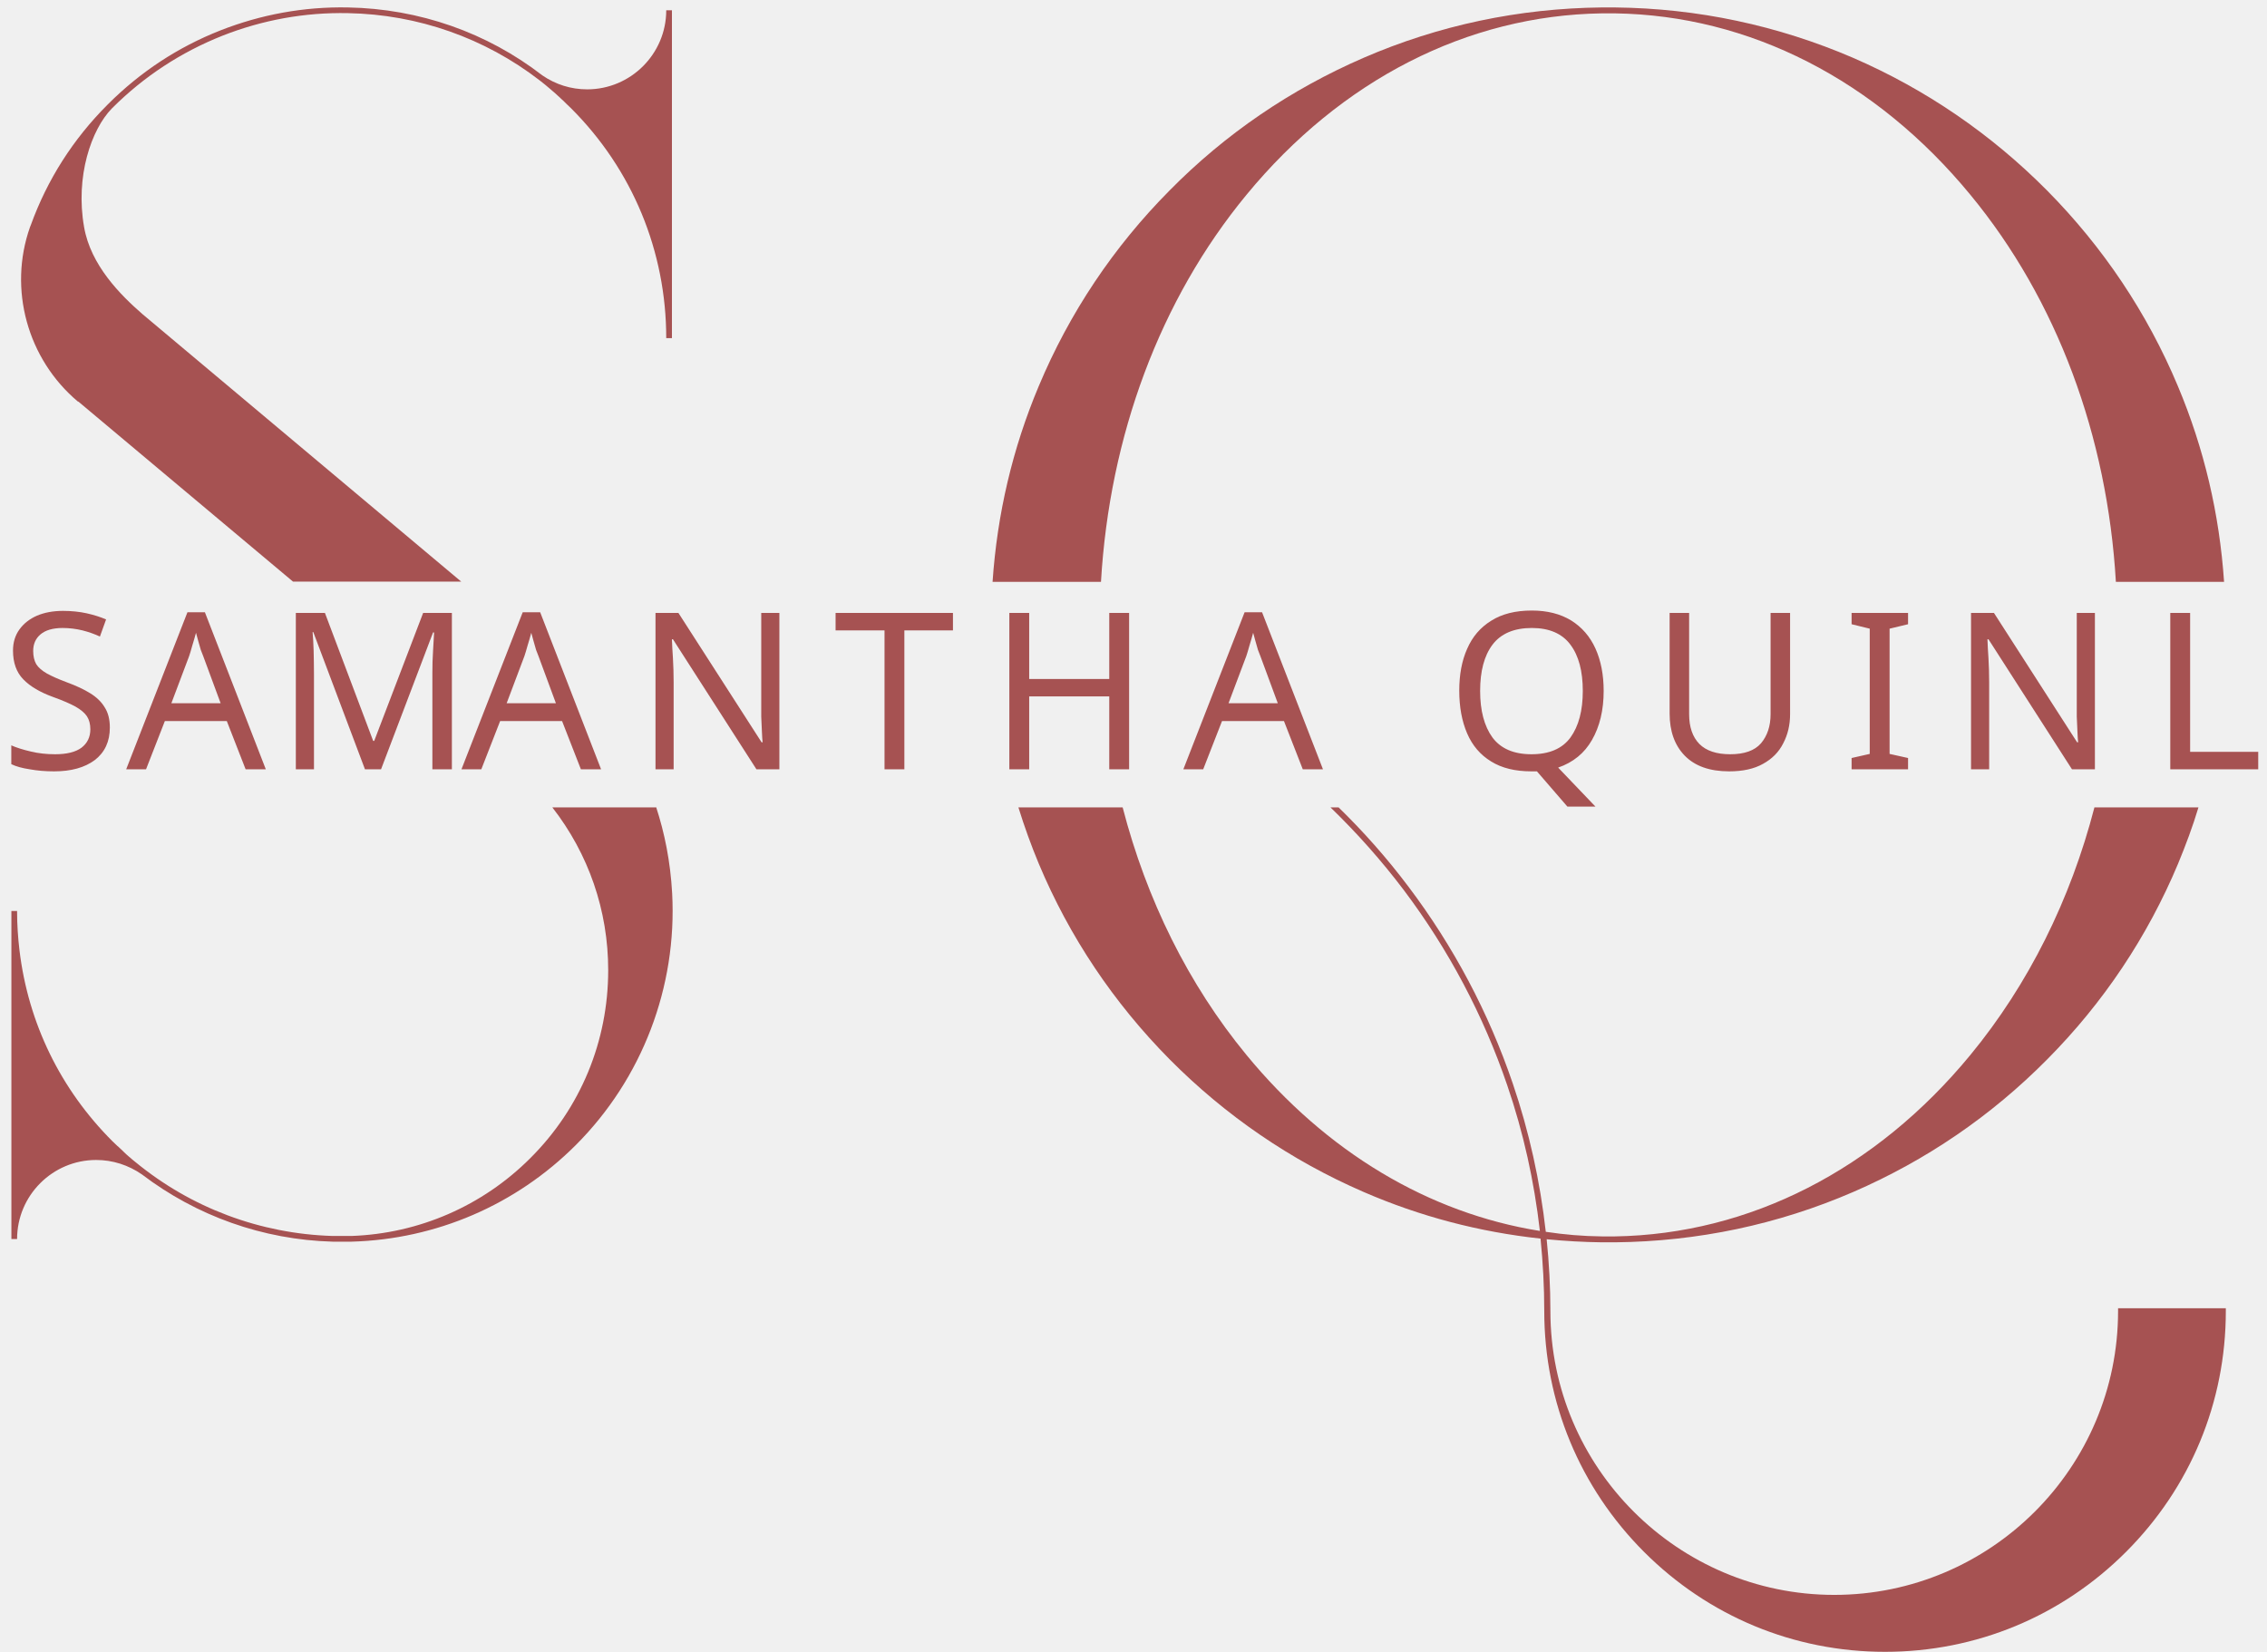
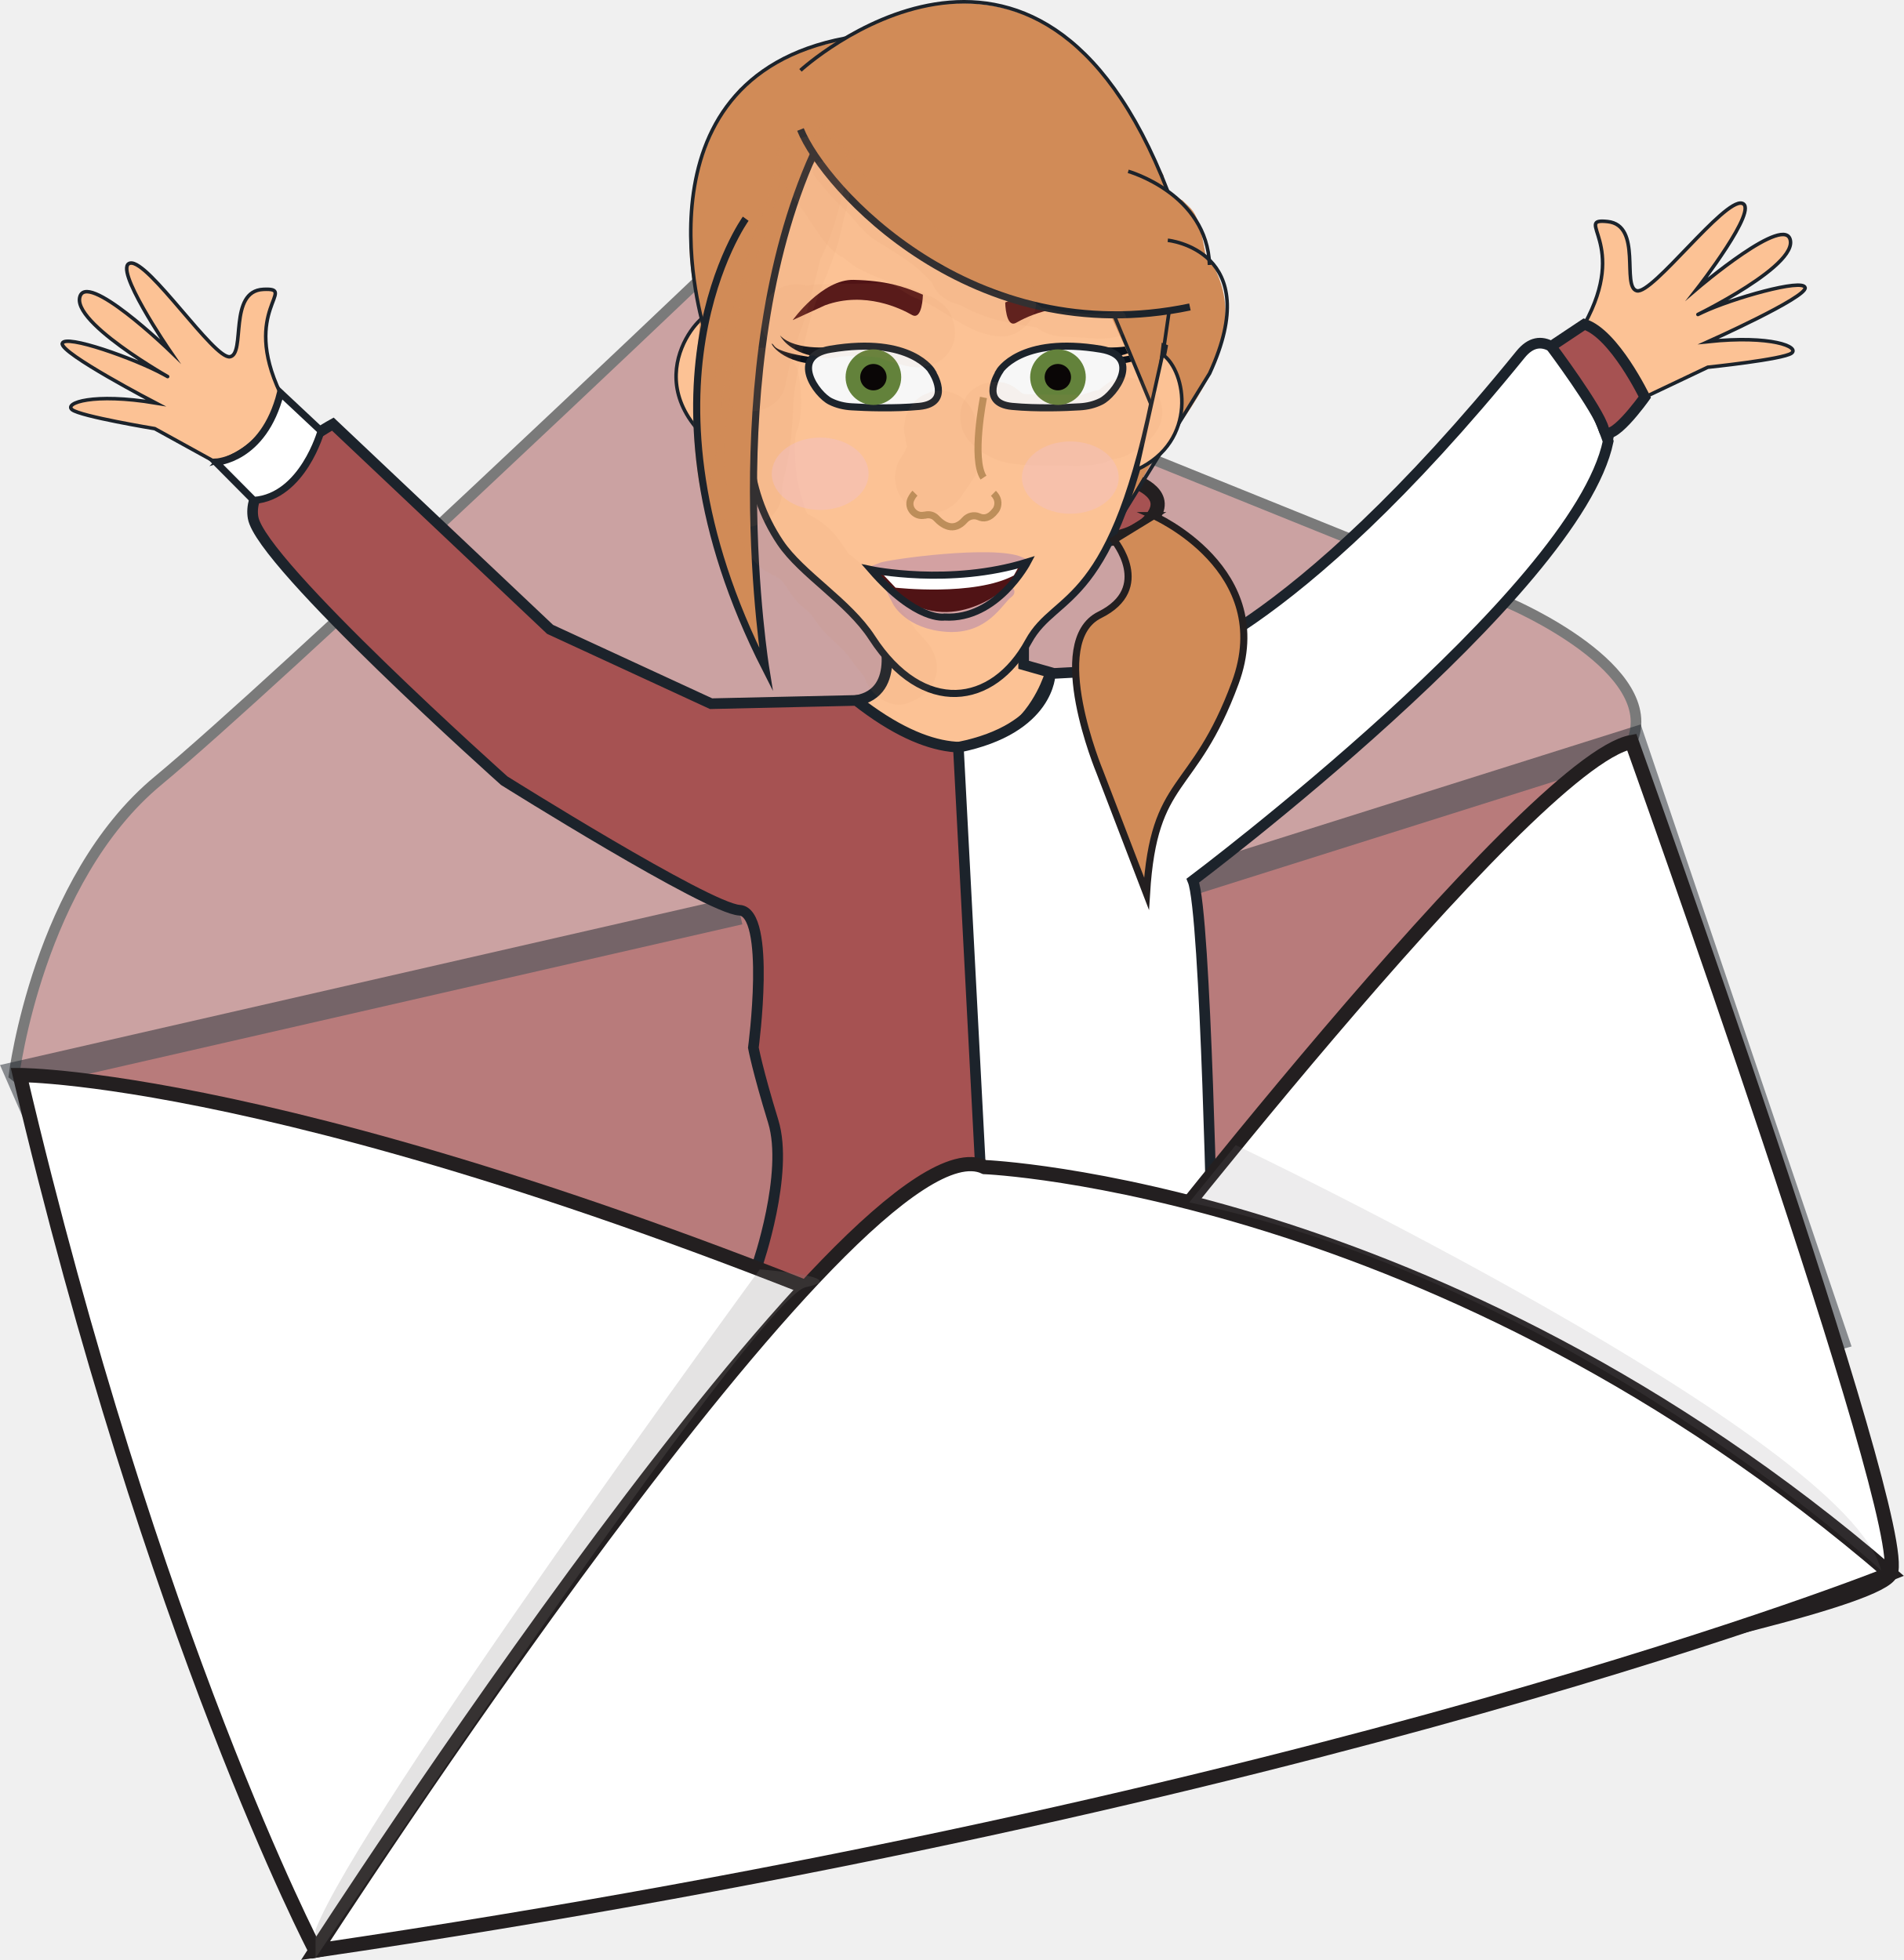
- <svg xmlns="http://www.w3.org/2000/svg" id="Layer_2" viewBox="0 0 103.51 75.42">
+ <svg xmlns="http://www.w3.org/2000/svg" id="Layer_2" viewBox="0 0 134.2 138.18">
  <defs>
-     <style>.cls-1{letter-spacing:.14em;}.cls-2,.cls-3{fill:#a65252;}.cls-4{letter-spacing:.15em;}.cls-3{font-family:MyriadConceptRoman-LightSemiCn, 'Myriad Variable Concept';font-size:10px;font-variation-settings:'wght' 300, 'wdth' 90;font-weight:300;}.cls-5{letter-spacing:.15em;}.cls-6{letter-spacing:.14em;}</style>
+     <style>.cls-1{stroke-width:2px;}.cls-1,.cls-2,.cls-3,.cls-4,.cls-5,.cls-6,.cls-7,.cls-8,.cls-9,.cls-10,.cls-11,.cls-12,.cls-13,.cls-14,.cls-15,.cls-16,.cls-17{stroke-miterlimit:10;}.cls-1,.cls-2,.cls-3,.cls-4,.cls-8,.cls-12,.cls-14,.cls-15,.cls-16,.cls-17{stroke:#1c232b;}.cls-1,.cls-4,.cls-10,.cls-13{fill:#a65252;}.cls-1,.cls-13{opacity:.49;}.cls-2,.cls-3,.cls-7,.cls-9,.cls-11,.cls-12,.cls-17{stroke-width:.5px;}.cls-2,.cls-6,.cls-18,.cls-15{fill:#fff;}.cls-3{fill:#f7f7f7;}.cls-4,.cls-5,.cls-8,.cls-13,.cls-15{stroke-width:.75px;}.cls-5,.cls-7{fill:#d3a1a2;stroke:#d3a1a2;}.cls-6,.cls-9,.cls-10{stroke:#231f20;}.cls-19{fill:#63823b;}.cls-19,.cls-20,.cls-21,.cls-22,.cls-18,.cls-23,.cls-24,.cls-25,.cls-26,.cls-27{stroke-width:0px;}.cls-8,.cls-14,.cls-17{fill:#fcc295;}.cls-20{fill:#0a0606;}.cls-28{opacity:.07;}.cls-9,.cls-26{fill:#d18b57;}.cls-21{fill:#501315;}.cls-11{stroke:#bd8e5a;}.cls-11,.cls-12,.cls-16{fill:none;}.cls-22{opacity:.14;}.cls-22,.cls-25{fill:#7c7779;}.cls-23{fill:#0b111a;}.cls-24{opacity:.32;}.cls-24,.cls-27{fill:#edbfd9;}.cls-13{stroke:#000;}.cls-25{opacity:.21;}.cls-14,.cls-16{stroke-width:.25px;}.cls-27{opacity:.34;}</style>
  </defs>
  <g id="Layer_1-2">
-     <text />
-     <path class="cls-2" d="m3.58,18.34c.1.08,4.91,4.12,9.8,8.22h7.68L6.5,14.34c-1-.87-2.36-2.23-2.66-3.97-.41-2.31.33-4.46,1.27-5.42,0,0,0,0,.01-.01,1.45-1.45,3.15-2.56,5.04-3.31,1.83-.72,3.76-1.07,5.73-1.03h0c3.2.06,6.25,1.14,8.75,3.07.06.04.4.32.49.4l.09.08s.09.07.13.11l.12.11c.06.05.11.1.16.15.05.04.09.08.14.13.03.03.06.06.09.09.07.07.15.14.22.21,2.8,2.8,4.34,6.53,4.34,10.49h.26V.47h-.26c0,1.99-1.62,3.61-3.61,3.61-.74,0-1.44-.22-2.05-.64C22.24,1.49,19.15.4,15.89.34c-2.01-.04-3.97.32-5.83,1.05-1.93.76-3.65,1.89-5.13,3.37,0,0-.01.01-.02.02-1.57,1.57-2.75,3.42-3.5,5.49,0,0-.04.1-.04.1-1,2.83-.12,6.03,2.19,7.97Z" />
-     <path class="cls-2" d="m29.95,36.87h-4.73c1.65,2.12,2.55,4.7,2.55,7.43,0,3.25-1.26,6.3-3.56,8.59-2.18,2.18-5.08,3.44-8.16,3.55h0s-.09,0-.14,0h-.12c-.12,0-.23,0-.35,0h-.26c-3.31-.1-6.46-1.29-8.99-3.37-.02-.01-.03-.03-.05-.04-.07-.06-.14-.11-.2-.17-.02-.02-.04-.03-.05-.04-.08-.07-.16-.14-.23-.21-.02-.02-.03-.03-.05-.05-.06-.06-.12-.11-.18-.17-.02-.02-.04-.04-.07-.06-.08-.07-.15-.15-.23-.22-2.37-2.37-3.84-5.39-4.24-8.71-.07-.59-.11-1.18-.11-1.78v-.02h-.26v14.98h.26c0-1.99,1.62-3.61,3.61-3.61.75,0,1.47.23,2.09.66h0c2.5,1.9,5.52,2.98,8.7,3.07h.26s.12,0,.18,0,.12,0,.18,0h.12s.1,0,.14,0h0c3.86-.11,7.5-1.68,10.23-4.41,3.03-3.03,4.63-7.22,4.4-11.5-.08-1.46-.35-2.77-.73-3.93Z" />
-     <text class="cls-3" transform="translate(0 35.13)">
-       <tspan class="cls-4" x="0" y="0">S</tspan>
-       <tspan class="cls-6" x="5.76" y="0">A</tspan>
-       <tspan class="cls-1" x="12.54" y="0">M</tspan>
-       <tspan class="cls-5" x="21.07" y="0">ANTHA QUINLAN</tspan>
-     </text>
-     <path class="cls-2" d="m50.27,26.57c.39-6.66,2.69-12.88,6.64-17.67C61.23,3.65,67,.7,73.14.61h.6c6.14.09,11.91,3.04,16.23,8.29,3.95,4.79,6.25,11.01,6.64,17.67h4.94c-.21-3.09-.91-6.09-2.11-8.94-1.4-3.34-3.41-6.34-5.97-8.93-2.56-2.58-5.54-4.62-8.86-6.06-3.44-1.48-7.09-2.26-10.87-2.3h-.61c-3.77.04-7.43.81-10.87,2.3-3.32,1.44-6.31,3.47-8.86,6.06-2.56,2.58-4.57,5.59-5.97,8.93-1.2,2.85-1.9,5.85-2.11,8.94h4.94Z" />
-     <path class="cls-2" d="m96.71,59.87c0,7.15-5.82,12.96-12.96,12.96s-12.96-5.82-12.96-12.96c0-1.1-.06-2.2-.17-3.28.83.08,1.67.13,2.52.14h.61c3.77-.04,7.43-.81,10.87-2.3,3.32-1.44,6.3-3.47,8.86-6.06,2.56-2.58,4.57-5.59,5.97-8.93.35-.85.67-1.7.93-2.57h-4.75c-1.09,4.21-3.01,8.08-5.66,11.3-4.32,5.25-10.09,8.19-16.23,8.29h-.6c-.86-.01-1.71-.08-2.56-.21-.26-2.31-.76-4.58-1.51-6.78-1.1-3.23-2.7-6.25-4.76-8.98-.97-1.29-2.04-2.5-3.19-3.62h-.37c1.21,1.17,2.33,2.43,3.35,3.78,2.04,2.71,3.63,5.71,4.72,8.91.74,2.16,1.23,4.38,1.49,6.65-5.07-.81-9.75-3.6-13.4-8.04-2.65-3.22-4.56-7.09-5.65-11.3h-4.76c.27.87.58,1.73.93,2.57,1.4,3.34,3.41,6.34,5.97,8.93,2.56,2.58,5.54,4.62,8.86,6.06,2.58,1.12,5.29,1.83,8.08,2.13.11,1.1.17,2.2.17,3.31,0,4.15,1.62,8.06,4.56,11,2.94,2.94,6.84,4.56,11,4.56s8.06-1.62,11-4.56c2.94-2.94,4.56-6.84,4.56-11v-.13h-4.92v.13Z" />
+     <path class="cls-13" d="m.99,75.79s1.7-13.75,10.15-20.75c8.44-7,38.35-35.49,38.35-35.49l56.99,23.02s10.75,4.6,8.53,9.75C78.12,138.04.99,75.79.99,75.79Z" />
+     <polyline class="cls-1" points="84.08 62.08 115.01 52.32 129.22 94.25 22.63 124.49 1.4 75.79 52.1 64.19" />
+     <path class="cls-10" d="m79.83,33.89s2.6.79,1.49,2.46-3.8,1.72-3.8,1.72l2.32-4.18Z" />
+     <path class="cls-8" d="m62.17,44.37s1.53,4.44-1.83,5.02c0,0,1.78,6.51,6.97,5.28,5.19-1.22,7.17-3.86,6.67-7.28l-1.83-.52v-3.93s-.86,2.83-4.32,3.03-5.65-1.61-5.65-1.61Z" />
+     <polygon class="cls-26" points="77.14 37.14 81.14 23.65 85.49 25.22 78.51 37.14 77.14 37.14" />
+     <path class="cls-26" d="m82.39,15.66s7.02,3.46,2.42,11.64-9.32,7.47-9.32,7.47l-8.25-15.77,15.15-3.33Z" />
+     <path class="cls-14" d="m50.16,22.28c.04-1.12-5.66,4.12,0,8.97,5.82,4.98,0-8.97,0-8.97Z" />
+     <path class="cls-17" d="m52.83,31.97c.17,2.25.91,4.42,2.17,6.29,1.5,2.23,4.8,4.14,6.46,6.7,3.59,5.54,8.53,4.85,11.03.26,1.98-3.63,5.99-2,9.12-18.59,0,0,.78-3.47.78-4.6s-18.93.17-24.75-11.47c0,0-5.8,8.03-4.81,21.41Z" />
+     <path class="cls-23" d="m77.14,24.43s2.87.41,4-.78c0,0-.55,1.18-2.55,1.49s2.43-.03,2.95-.74,0,.94-2.49,1.23" />
+     <path class="cls-3" d="m70.43,26.22s-1.45,2.2.9,2.43c1.76.17,3.85.09,4.78.03.52-.03,1.03-.15,1.49-.38.98-.48,2.92-3.19,0-3.68-5.73-.96-7.18,1.59-7.18,1.59Z" />
+     <circle class="cls-19" cx="74.57" cy="26.59" r="1.96" />
+     <circle class="cls-20" cx="74.56" cy="26.59" r=".93" />
+     <path class="cls-23" d="m58.98,24.43s-2.87.41-4-.78c0,0,.55,1.18,2.55,1.49s-2.43-.03-2.95-.74,0,.94,2.49,1.23" />
+     <path class="cls-3" d="m65.7,26.22s1.45,2.2-.9,2.43c-1.76.17-3.85.09-4.78.03-.52-.03-1.03-.15-1.49-.38-.98-.48-2.92-3.19,0-3.68,5.73-.96,7.18,1.59,7.18,1.59Z" />
+     <circle class="cls-19" cx="61.56" cy="26.59" r="1.96" />
+     <circle class="cls-20" cx="61.56" cy="26.59" r=".93" />
+     <path class="cls-11" d="m69.32,28.02s-.87,4.34,0,5.65" />
+     <path class="cls-11" d="m64.49,34.77s-.17.17-.29.43c-.27.61.31,1.27.96,1.12.01,0,.03,0,.04,0,.29-.08.6,0,.8.22.45.48,1.22,1.01,2,.12.25-.28.65-.38.99-.23.32.15.74.14,1.17-.43.03-.04.06-.08.08-.12.09-.18.24-.65-.22-1.1" />
+     <path class="cls-21" d="m61.39,40.16s2.56,3.18,4.53,3.27c1.97.09,4.02-.22,6.46-3.73l-5.74,1.31-5.25-.85Z" />
+     <path class="cls-7" d="m61.96,39.95c.67-.28,8.08-1.28,9.99-.44,0,0-5.56,2.16-9.99.44Z" />
+     <path class="cls-5" d="m63.26,42.39s.82,1.6,3.48,1.78,3.56-1.76,4.31-2.39c.69-.59-3.52,3.71-7.79.61Z" />
+     <path class="cls-18" d="m62.01,40.26l1.11,1.17s5.53.63,8.34-.86l.35-.63s-6.78,1.08-9.8.32Z" />
+     <path class="cls-12" d="m61.39,40.16s5.55,1.17,11.04-.54c0,0-2.15,4.1-5.86,3.88,0,0-1.96.36-5.18-3.34Z" />
+     <path class="cls-21" d="m65.05,20.78s-.03,1.85-.78,1.42-3.3-1.7-6.11-.68l-2.29,1.05s2.08-2.9,4.31-2.84,3.45.43,4.86,1.04Z" />
+     <path class="cls-21" d="m70.85,21.33s.03,1.85.78,1.42,3.3-1.7,6.11-.68l2.29,1.05s-2.08-2.9-4.31-2.84-3.45.43-4.86,1.04Z" />
+     <path class="cls-26" d="m77.14,19.68l4.16,9.22,1.22-9.91s-.59,1.3-5.37.69Z" />
+     <path class="cls-26" d="m60.46,9.3s-7.48-1.54-7.36,31.03l.64,6.63s-7.47-11.03-3-34.95l9.72-2.72Z" />
+     <path class="cls-26" d="m52.14,6.24s-5.85,6.68-2.53,16.82c.73,2.22,6.75-11.6,6.75-11.6v-3.04l2.63-1.72h3.28s0-7.91-10.14-.46Z" />
+     <path class="cls-26" d="m85.39,20.77c-.83-6-1.06-5.66-2.05-6.65-.16-.06-.3-.16-.39-.29-.49-.05-.76-.49-.75-.89-.12-.17-.19-.37-.19-.57-.34-.56-.72-1.28-1.17-2.22-7.83-16.49-21.47-7.45-21.47-7.45-12.81,4.7-8.53,7.12-10.24,22.16-1.62,14.24,5.73,22.76,2.43-3.21,0,0,2.75-14.18,6.15-9.97,7.67,9.51,16.23,10.69,20.92,10.48,1.84,1.41,7.69,5.42,6.76-1.38Z" />
+     <path class="cls-12" d="m56.42,9.13c1.67,4.16,12.16,15.72,27.45,12.51" />
+     <path class="cls-12" d="m52.56,15.42s-8.65,11.95,1.42,31.75c0,0-3.45-21.23,3.37-36.32" />
+     <path class="cls-16" d="m56.42,4.96s16.68-15.29,25.88,8.51" />
+     <path class="cls-16" d="m79.52,12.08s5.56,1.56,5.73,6.6" />
+     <path class="cls-16" d="m49.63,23.16s-5.47-17.55,9.96-20.47" />
+     <polyline class="cls-16" points="78.51 22.19 81.37 29.09 82.39 22.03" />
+     <path class="cls-16" d="m79.15,36.22l6.11-9.9c4-8.69-2.95-9.38-2.95-9.38" />
+     <path class="cls-14" d="m80.13,33.11c4.33-2,3.49-6.96,1.81-8.12l-1.81,8.12Z" />
+     <g class="cls-28">
+       <path class="cls-26" d="m68.88,31.58s-.57-.45-.28-.18c.18.16.39.32.59.46.19.13.39.23.59.34.75.39,1.39.49,2.23.56.97.08,1.97.08,2.94.08.52,0,1.05.03,1.56-.01.27-.02.54-.06.8-.11.2-.03.09-.02-.32.04l.66-.09c.25-.06.48-.2.72-.29-.14.05-.58.23-.18.09.23-.08,1.31-.44.17-.15s.02.08.27.03c.36-.07.78-.21,1.08-.41.12-.06.08-.05-.12.04-.28.12-.24.1.12-.05.2-.08.34-.14.5-.26.21-.14.41-.31.6-.47.16-.14.47-.33-.13.08,1.08-.74,1.66-2.23.9-3.42-.69-1.07-2.27-1.69-3.42-.9-.27.19-.55.39-.79.62s.18-.13.22-.15l.38-.15-.6.25c-.31.14.13-.05.21-.08-.36.11.2,0,.28-.01-.55.06-.94.15-1.45.39.05-.03.59-.23.26-.13-.21.07-.56.16-.72.3l.9-.23-.66.09c-.37.06.22,0,.25-.03-.07.08-.57,0-.68,0-.27,0-.54,0-.81,0-.86,0-1.74,0-2.59-.04-.19,0-.37-.05-.56-.05-.31,0,.54.08.24.02-.27-.06.44.24.2.07-.09-.06-.19-.1-.28-.15-.09-.05-.39-.27-.03.01.31.24.16.11.08.03-.17-.17-.4-.34-.6-.47-1.12-.68-2.8-.28-3.42.9s-.29,2.69.9,3.42h0Z" />
+     </g>
+     <g class="cls-28">
+       <path class="cls-26" d="m64.1,28.79c-.08.1-.13.21-.15.34-.06.11-.1.22-.14.34l-.09.66s0,.05,0,.07c0,.29.08.59.13.88l-.09-.66c.03.26.06.52.1.78.03.18.09.29.16.47.06.15.11.29.2.43.04.06.07.11.1.18l-.25-.6c.05.13.09.26.12.4l-.09-.66c.03.22.02.46,0,.69l.09-.66c0,.05-.02.1-.04.16l.25-.6c-.03.07-.06.14-.11.2l.39-.51c-.3.37-.54.73-.8,1.12l.39-.51s-.04.05-.07.07l.51-.39c-.46.35-.76.54-1.05,1.05-.15.26-.23.55-.34.82l.25-.6s-.03.06-.05.09l.39-.51-.02.02.51-.39s-.04.02-.06.03l.6-.25h-.03c1.03,1.03,2.05,2.06,3.08,3.08v-.04c-.07.2-.16.4-.24.6.02-.04.05-.08.08-.12l-.39.51c.23-.27.52-.6.68-.93.27-.54.57-1.1.53-1.73-.04-.67-.25-1.29-.73-1.77-.43-.43-1.15-.76-1.77-.73s-1.32.24-1.77.73-.77,1.11-.73,1.77v.05c.03-.22.06-.44.09-.66v.04c.07-.2.16-.4.24-.6-.12.26-.24.5-.41.73l.39-.51c-.36.44-.65.77-.79,1.33-.22.87,0,1.79.64,2.43.31.31.68.52,1.1.64.44.12.89.12,1.33,0,.67-.13,1.29-.67,1.63-1.24.15-.26.24-.55.35-.83l-.25.6s.03-.06.05-.09l-.39.51s.03-.04.06-.06l-.51.39c.2-.16.44-.3.62-.48.19-.19.35-.44.5-.67.09-.13.17-.28.26-.41l-.39.51c.18-.22.38-.44.52-.68.02-.03.03-.07.05-.11.1-.21.22-.45.28-.67.1-.38.12-.78.12-1.18,0-.2-.03-.39-.06-.59-.03-.21-.05-.38-.11-.57-.09-.28-.19-.56-.33-.81-.05-.09-.11-.16-.15-.25l.25.6c-.02-.06-.03-.11-.04-.17l.09.66c-.03-.33-.08-.65-.14-.97l.09.66s0-.06,0-.1l-.09.66v-.04c-.07.2-.15.4-.24.6l.03-.04c.18-.29.28-.6.3-.93.07-.33.06-.66-.04-1-.16-.58-.61-1.21-1.15-1.49-.58-.31-1.28-.46-1.93-.25l-.6.25c-.38.22-.67.52-.9.9h0Z" />
+     </g>
+     <g class="cls-28">
+       <path class="cls-26" d="m54.85,24.67c1.02.63,2.2.44,3.31.26l-.66.09c.51-.04.97-.05,1.49-.13l-.66.09c.73-.05,1.49,0,2.22,0,.69,0,1.44-.08,2.13,0l-.66-.09c.19.05.37.11.56.15.1.03.2.06.31.08.64.13-1.27-.92-.39-.24.28.22.81.63,1.15.59l.1.03-.49-.2s.08.04.12.07c.34.22.1-.02-.72-.73l2.16-3.76c-.1.01-.2.01-.29,0l.66.09c-.29-.05-.56-.15-.84-.24-.12-.04-.25-.07-.37-.09-.41-.08.49.11.21.09-.33-.03-.73-.33-1.1-.39-.49-.08-1-.14-1.5-.19-1.34-.14-2.65,0-3.97.22-.58.1-1.21.66-1.49,1.15-.31.54-.45,1.33-.25,1.93.45,1.39,1.69,1.98,3.08,1.75.17-.03.33-.08.51-.11l-.66.09c1.21-.15,2.43-.08,3.63.08l-.66-.09c.08.01.2.05.28.05.27,0-.58-.25-.22-.08s.7.29,1.07.39c.64.17,1.23.4,1.92.36.89-.05,1.7-.45,2.16-1.24s.39-1.69,0-2.52c-.23-.49-.73-.87-1.19-1.13-.25-.14-.58-.18-.81-.33l.4.18c.48.38.41.33-.2-.14-.72-.44-1.93-.7-2.76-.73-.73-.03-1.46.02-2.19.02-.9,0-1.79-.02-2.68.12l.66-.09c-.21.02-.42,0-.63.02-.39.02-.77.11-1.15.16l.66-.09c-.23.01-.46.03-.69.02l.66.09c-.25-.05-.15,0,.31.15-1.11-.69-2.8-.28-3.42.9s-.29,2.69.9,3.42h0Z" />
+     </g>
+     <g class="cls-28">
+       <path class="cls-26" d="m51.47,27.63c-.06-.33-.05.56-.05.59,0,.27.05.57.01.84.05-.36,0-.17-.09.06-.12.34-.17.66-.22,1.02.12-.82-.06.58-.07.72-.01.36,0,.72,0,1.09.01.67-.01,1.34.11,2,.03.15.27.74.1.23.12.37.14.85.22,1.23-.09-.45.16.92.21,1.11.34,1.3.96,2.69,2.01,3.56.39.32.92.46,1.29.76.33.27.56.77.87,1.17.18.24.36.47.58.67.1.09.83.67.61.48-.31-.27.16.21.22.31.21.3.42.59.65.87.27.33.59.61.9.91.21.21.44.4.65.61-.24-.23.21.23.28.33.7.99,1.43,1.82,2.07,2.62l1.1-4.18-.21.09c-1.25.51-2.13,1.66-1.75,3.08.33,1.19,1.82,2.26,3.08,1.75l.21-.09c1.84-.75,2.35-2.61,1.1-4.18.26.33-.38-.43-.46-.51-.03-.04-.35-.38-.25-.26-.24-.29-.58-.84-.89-1.27-.62-.84-1.44-1.43-2.13-2.21-.37-.42.3.46-.24-.36-.14-.2-.27-.4-.43-.59-.18-.23-.36-.41-.58-.6-.88-.75-.25-.02-.61-.52-.13-.17-.57-.84-.83-1.17-.44-.54-.99-.98-1.59-1.33-.07-.04-.64-.38-.67-.35.13-.11.54.74.12-.1-.09-.18-.19-.65-.31-1.02-.19-.6.11.71-.06-.24,0,0-.24-.9-.15-.56-.11-.43-.18-1.13-.2-1.35-.03-.65-.04-1.31-.02-1.96-.02.44.06-.52.06-.53-.18.55.11-.07.14-.18.33-1.16.24-2.66.03-3.83-.24-1.33-1.86-2.08-3.08-1.75-1.4.39-1.98,1.74-1.75,3.08h0Z" />
+     </g>
+     <g class="cls-28">
+       <path class="cls-26" d="m54.86,11.33c.07.71.22,1.33.6,1.94.27.44.63.82.93,1.24.16.23-.27-.39,0,.05.43.56.52.68.27.35l.12.19c.24.38.5.75.75,1.12.28.42.59.84.93,1.21.2.21.42.39.66.56.2.15.4.22.09.02.49.32.88.72,1.41.98.48.24.98.47,1.48.66.15.06.32.09.47.16-.55-.26,0,.07.1.11.21.11.22.1.04-.03-.29-.24-.17-.15.38.28.11.08.22.15.34.22.3.18.59.38.9.54-.34-.17,1.23.53.62.25.2.09.41.19.61.3,1.65.89,3.01,2.14,4.97,2.24,1.31.07,2.56-1.2,2.5-2.5-.06-1.41-1.1-2.43-2.5-2.5.88.05-.26-.03.22.07.35.07-.11-.08-.21-.14-.3-.17-.58-.37-.88-.55-.59-.34-1.16-.74-1.77-1.04-.43-.22-.88-.42-1.34-.59-.3-.12.31.23-.05-.06-.13-.1-.27-.18-.41-.26-.02-.01-.36-.21-.36-.21-.05.08.87.46-.31-.23-.33-.2-.7-.39-1.05-.54-.22-.09-.42-.17-.65-.25-.25-.08-.17-.08.02.02-.33-.17-.67-.31-.99-.49-.2-.14-.24-.16-.09-.05.11.08.11.08,0,0-.19-.23-.5-.37-.74-.56-.4-.3.31.16.08.03-.07-.04-.29-.39-.03-.01-.21-.31-.4-.63-.61-.94-.27-.4-.68-.84-.89-1.25.09.17.15.2.03,0-.15-.24-.38-.49-.56-.72-.16-.2.21.34-.03-.06-.28-.46-.13-.58-.03.42-.13-1.3-1.06-2.56-2.5-2.5-1.24.06-2.64,1.11-2.5,2.5h0Z" />
+     </g>
+     <g class="cls-28">
+       <path class="cls-26" d="m57.44,12.47c.65.77,1.26,1.55,2,2.23.85.77,1.35,1.7,2.35,2.3.81.48,1.6.98,2.37,1.53.95.67,1.63,1.61,2.55,2.32,1.7,1.31,3.7,1.86,5.81,2.15s4.32,1.3,6.4.68c.79-.23.45-1.33-.33-1.21-1.03.17-2.24.01-3.28,0-.64,0-1.05-.07-1.56-.49-.36-.31-.6-.59-1.05-.78-.87-.38-1.91-.54-2.85-.67-1.06-.15-2.79-.06-3.08-1.32l-.6.79c1.21.09,2.03.82,2.99,1.45s2.04.97,3.14,1.24,2.31.53,3.49.62c.99.07,2.23.21,3.18-.17.74-.29.42-1.5-.33-1.21-.91.36-2.26.19-3.22.09-1.28-.14-2.58-.43-3.8-.81-1.13-.35-1.94-.96-2.88-1.62-.71-.5-1.7-.78-2.57-.84-.42-.03-.69.42-.6.79.62,2.76,4.37,1.93,6.41,2.74.61.24.89.75,1.45,1.05.48.26.98.38,1.52.41,1.26.06,2.73.16,3.97-.05l-.33-1.21c-1.83.55-4.07-.43-5.89-.7-2.24-.33-4.33-.93-5.95-2.6-1.25-1.28-2.65-2.27-4.19-3.18-.96-.57-1.56-1.53-2.36-2.29-.69-.65-1.26-1.39-1.87-2.12-.52-.62-1.4.27-.88.88h0Z" />
+     </g>
+     <g class="cls-28">
+       <path class="cls-26" d="m54.99,11.98c.03.97-.08,1.09-.33,2.06-.19.72-.33,1.44-.58,2.14-.73,2.05-1.64,3.99-2.08,6.14s-1.02,4.26-1.12,6.47c-.04.84-.06,1.67-.22,2.5-.23,1.13-.65,2.3-.56,3.36.11,1.35,1.07,2.5,2.5,2.5,1.27,0,2.61-1.15,2.5-2.5.05.58,0-.15.04-.39.04-.21.08-.42.13-.63.11-.49.23-.99.31-1.49.18-1.05.27-2.11.31-3.18.06-2.06.63-4.08,1.14-6.14s1.51-3.77,2.05-5.74c.19-.69.33-1.4.51-2.09.13-.51.27-.99.33-1.52-.06.51.04-.35.05-.4.05-.38.05-.72.04-1.1-.09-3.21-5.09-3.22-5,0h0Z" />
+     </g>
+     <g class="cls-28">
+       <path class="cls-26" d="m54.69,11.46c0,.16,0,.32,0,.48.07-.46.06-.52-.02-.18-.09.29-.11.6-.17.89-.12.58-.31,1.17-.49,1.74-.1.31-.21.62-.32.93-.14.42.06-.06-.17.38-.39.75-.57,1.5-.79,2.3-.37,1.32-.63,2.63-1.11,3.91s-.86,2.62-1.11,3.95.35,2.76,1.75,3.08c1.23.28,2.82-.37,3.08-1.75s.64-2.68,1.11-3.95c.5-1.36.8-2.76,1.18-4.15.09-.32.13-.68.25-.99-.06.21-.03.17.09-.12.13-.28.25-.56.36-.84.24-.61.46-1.24.63-1.88.34-1.23.75-2.52.73-3.8s-1.14-2.56-2.5-2.5-2.52,1.1-2.5,2.5h0Z" />
+     </g>
+     <path class="cls-4" d="m113.35,30.75s-2.14-3.65-4.42-5.14c-.47,1.8-1.98,3.19-3.41,4.29-.99.76-2.03,1.47-3.1,2.14-.38.54-.8,1.05-1.33,1.46-.28.21-.57.2-.8.07-.28.25-.56.5-.82.76-1.9,1.92-3.71,3.88-5.62,5.74-.19.4-.38.8-.59,1.19-.24.47-.71.54-1.06.36-1.2,1.09-2.45,2.13-3.8,3.08-.32.22-.73.15-.99-.07-.08.09-.17.19-.25.28-.34.36-.81.31-1.11.07-.09.08-.18.16-.25.23-3.37,3.09-11.78,2.27-11.78,2.27,0,0-2.93,10.31-13.67,1.9l-10.23.23-11.35-5.24-15.31-14.47s-6.18,3.37-5.62,6.6c.56,3.23,17.7,18.54,17.7,18.54,0,0,14.33,8.99,16.58,9.13,2.25.14.98,9.69.98,9.69,0,0,.28,1.55,1.4,5.2s-1.12,10.12-1.12,10.12c0,0,9.83,11.38,31.33,0,0,0-.28-22.48-1.4-27.11,0,0,28.1-20.51,30.06-31.33Z" />
+     <path class="cls-15" d="m67.55,52.69l2.18,41.49s8.95-.43,15.75-4.99c0,0-.49-24.92-1.4-27.11,0,0,27.06-20.32,29.27-30.97,0,0-3.27-9.71-6.18-6.12-16.41,20.21-25.44,22.09-25.44,22.09l-7.71.41s0,3.89-6.46,5.19Z" />
+     <path class="cls-14" d="m15.21,32.59l-4.3-2.37s-5.26-.87-5.83-1.34,1.48-1.2,5.89-.47c0,0-6.76-3.52-6.58-4.2s5.13,1.08,7.12,2.17-6.25-3.3-5.9-5.37c.36-2.07,6.36,3.72,6.36,3.72,0,0-4.07-5.94-2.79-6.18s5.91,6.8,7.03,6.6-.14-4.63,2.35-4.75-1.61,1.41,1.2,7.32c0,0-.48,3.63-4.56,4.88Z" />
+     <path class="cls-14" d="m115.93,28l4.44-2.11s5.3-.55,5.9-.99-1.41-1.28-5.86-.82c0,0,6.96-3.12,6.82-3.8s-5.19.77-7.24,1.74,6.44-2.92,6.21-5.01-6.57,3.33-6.57,3.33c0,0,4.42-5.68,3.15-6.01s-6.31,6.44-7.41,6.17.41-4.62-2.06-4.88,1.52,1.5-1.63,7.23c0,0,.27,3.65,4.26,5.14Z" />
+     <path class="cls-2" d="m17.9,35.29l-2.69-2.71s3.36-.14,4.56-4.88l2.86,2.68s-1.28,4.63-4.73,4.9Z" />
+     <path class="cls-4" d="m111.67,22.86l-2.34,1.56s3.34,4.47,3.7,5.81,2.9-2.23,2.9-2.23c0,0-2.15-4.47-4.26-5.14Z" />
+     <path class="cls-9" d="m81.31,36.35s8.7,3.81,5.75,11.8c-2.95,7.99-5.73,6.43-6.25,14.85l-3.3-8.6s-3.82-9.16,0-11.05,1-5.28,1-5.28l2.81-1.72Z" />
+     <path class="cls-6" d="m1.4,75.79s21.89-.02,70.09,21.08c48.21,21.11-49.25,40.65-49.25,40.65,0,0-11.47-21.84-20.85-61.73Z" />
+     <path class="cls-6" d="m77.75,92.44s29.97-38.82,37.26-40.13c0,0,19.8,55.24,18.24,58.63-1.56,3.39-58.89,13.55-58.89,13.55h-28.92l32.31-32.05Z" />
+     <path class="cls-6" d="m22.24,137.52s38.3-59.41,47.16-55.24c0,0,32.05,1.3,63.84,28.66,0,0-40.13,16.16-111,26.58Z" />
+     <path class="cls-25" d="m22.24,138.04s31.11-46.56,34.55-47.29-3.24-1.26-3.24-1.26c0,0-28.29,38.65-31.31,46.56v1.48" />
+     <path class="cls-22" d="m132.58,110.71s-21.87-20.24-48.76-25.94l3.28-4.04s43.14,20.54,45.49,29.98Z" />
+     <ellipse class="cls-24" cx="75.44" cy="33.67" rx="3.41" ry="2.55" />
+     <ellipse class="cls-27" cx="57.81" cy="33.4" rx="3.41" ry="2.55" />
  </g>
</svg>
